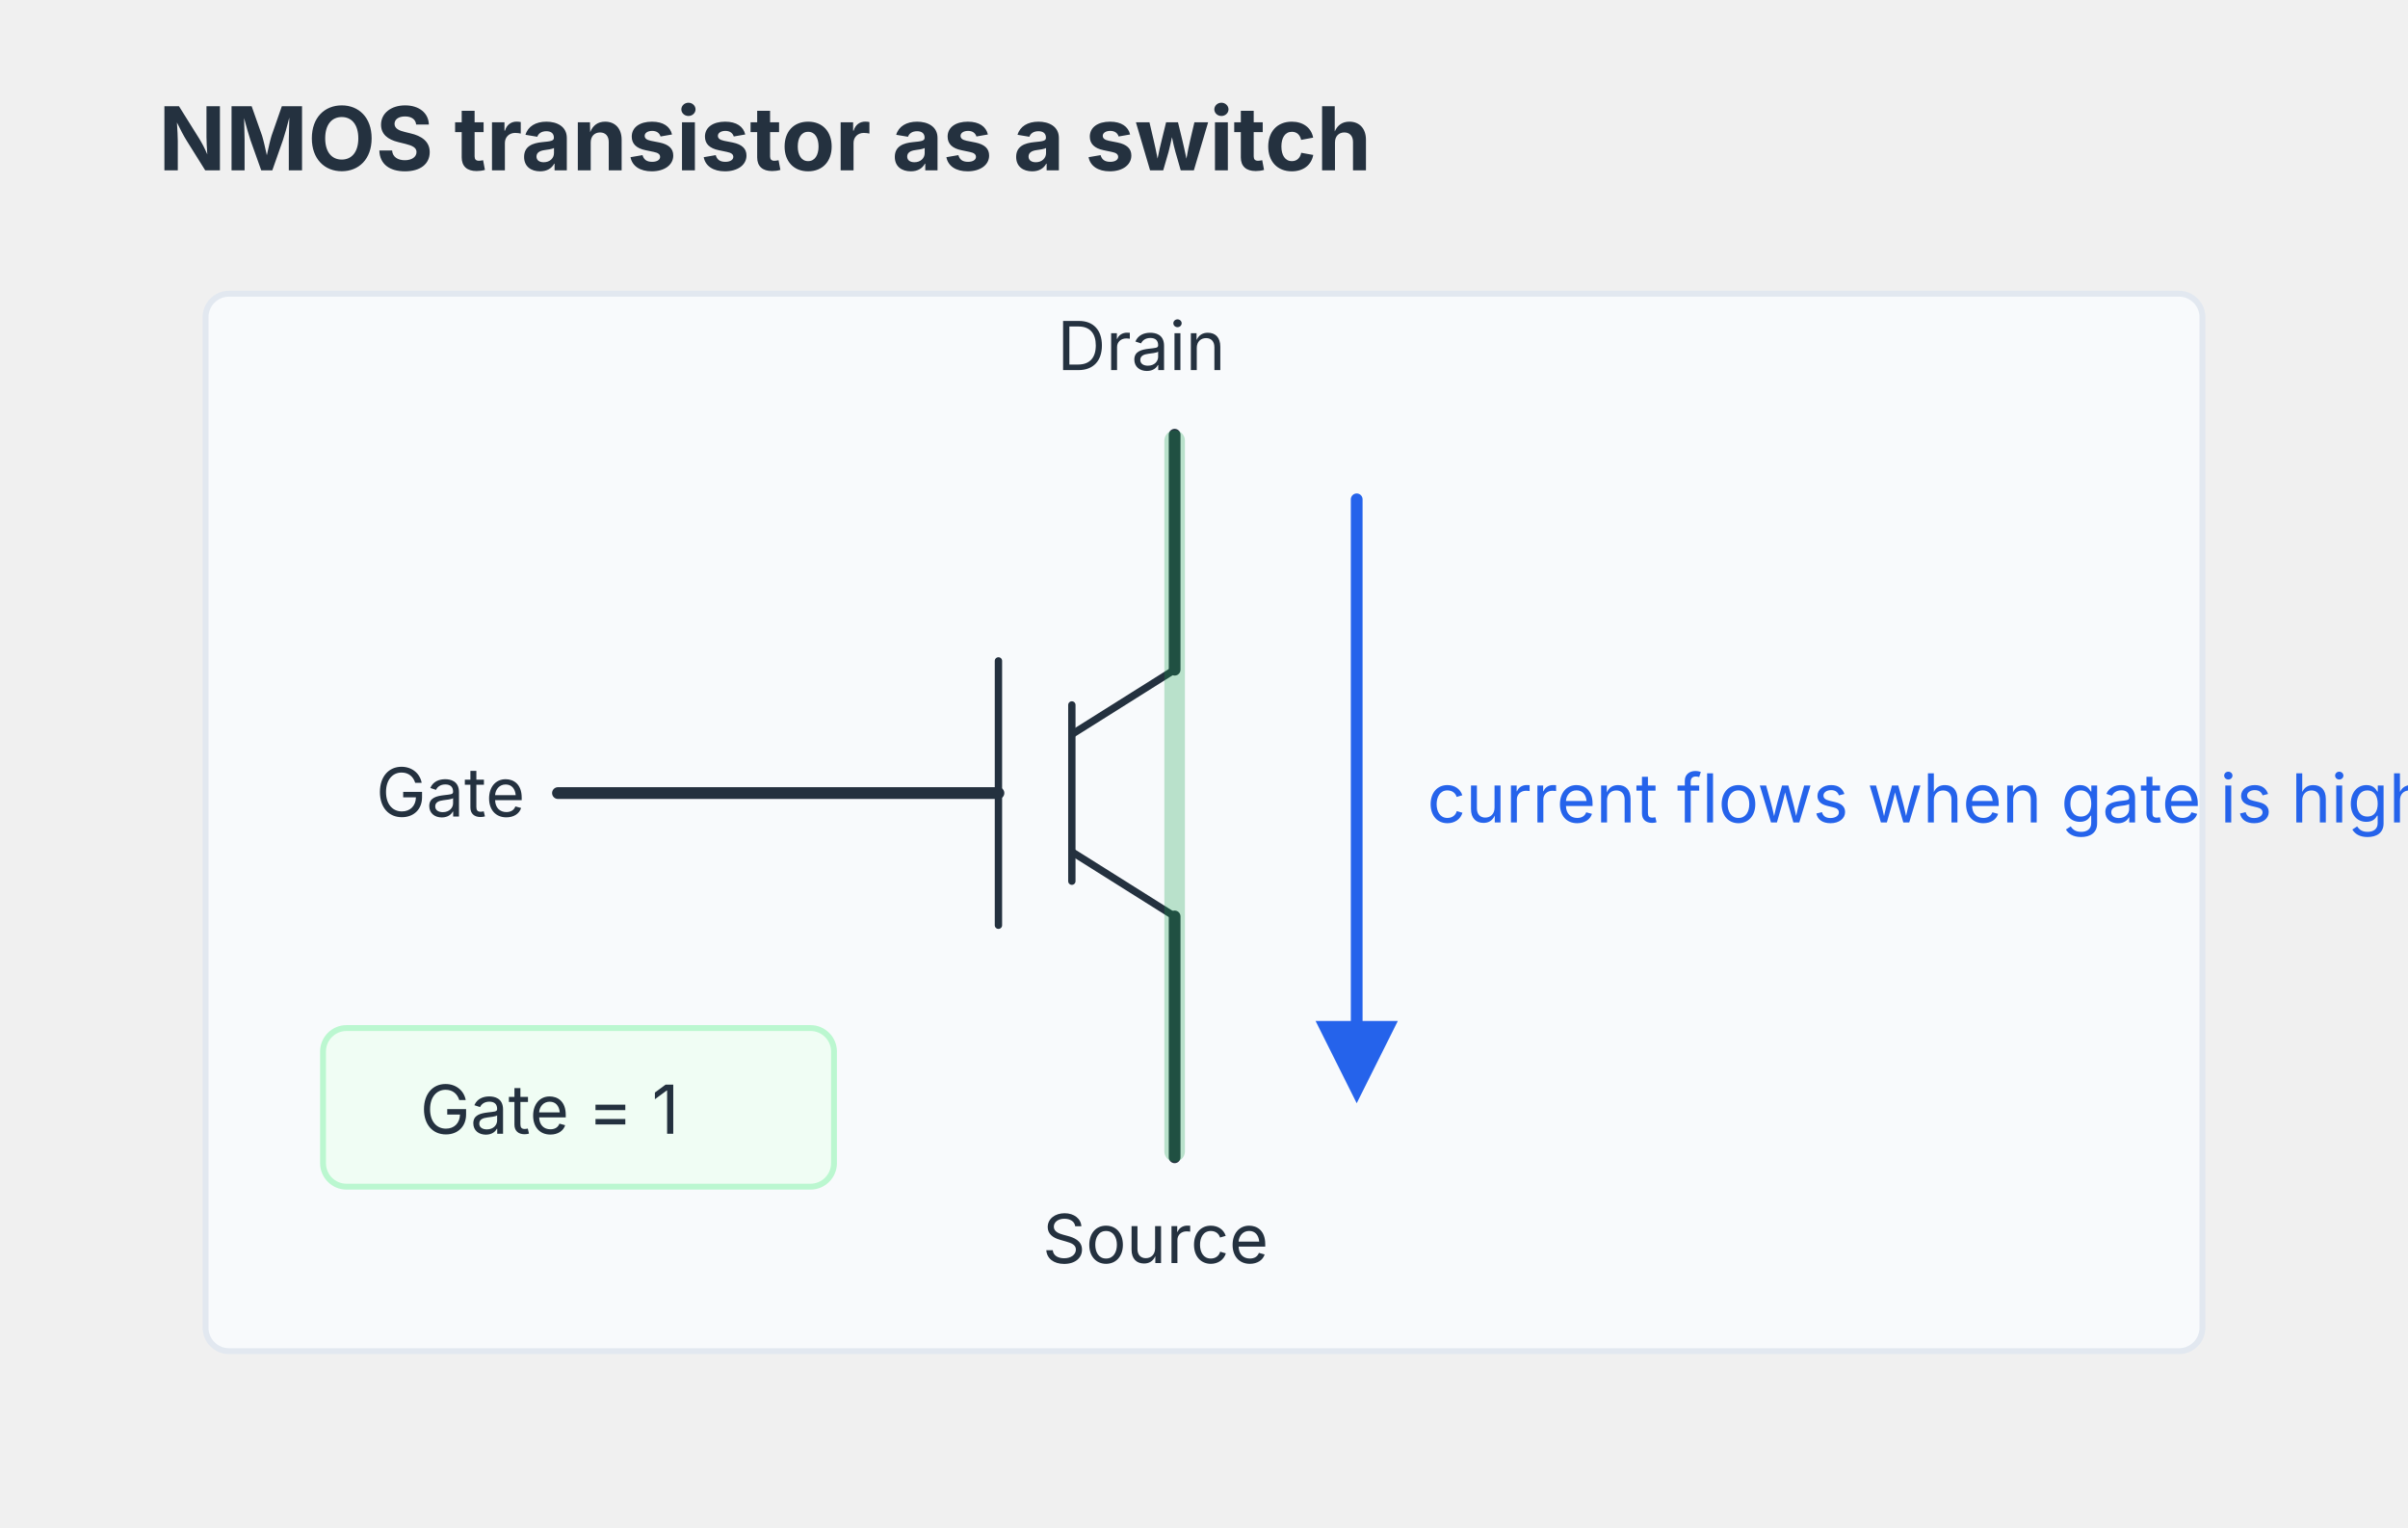
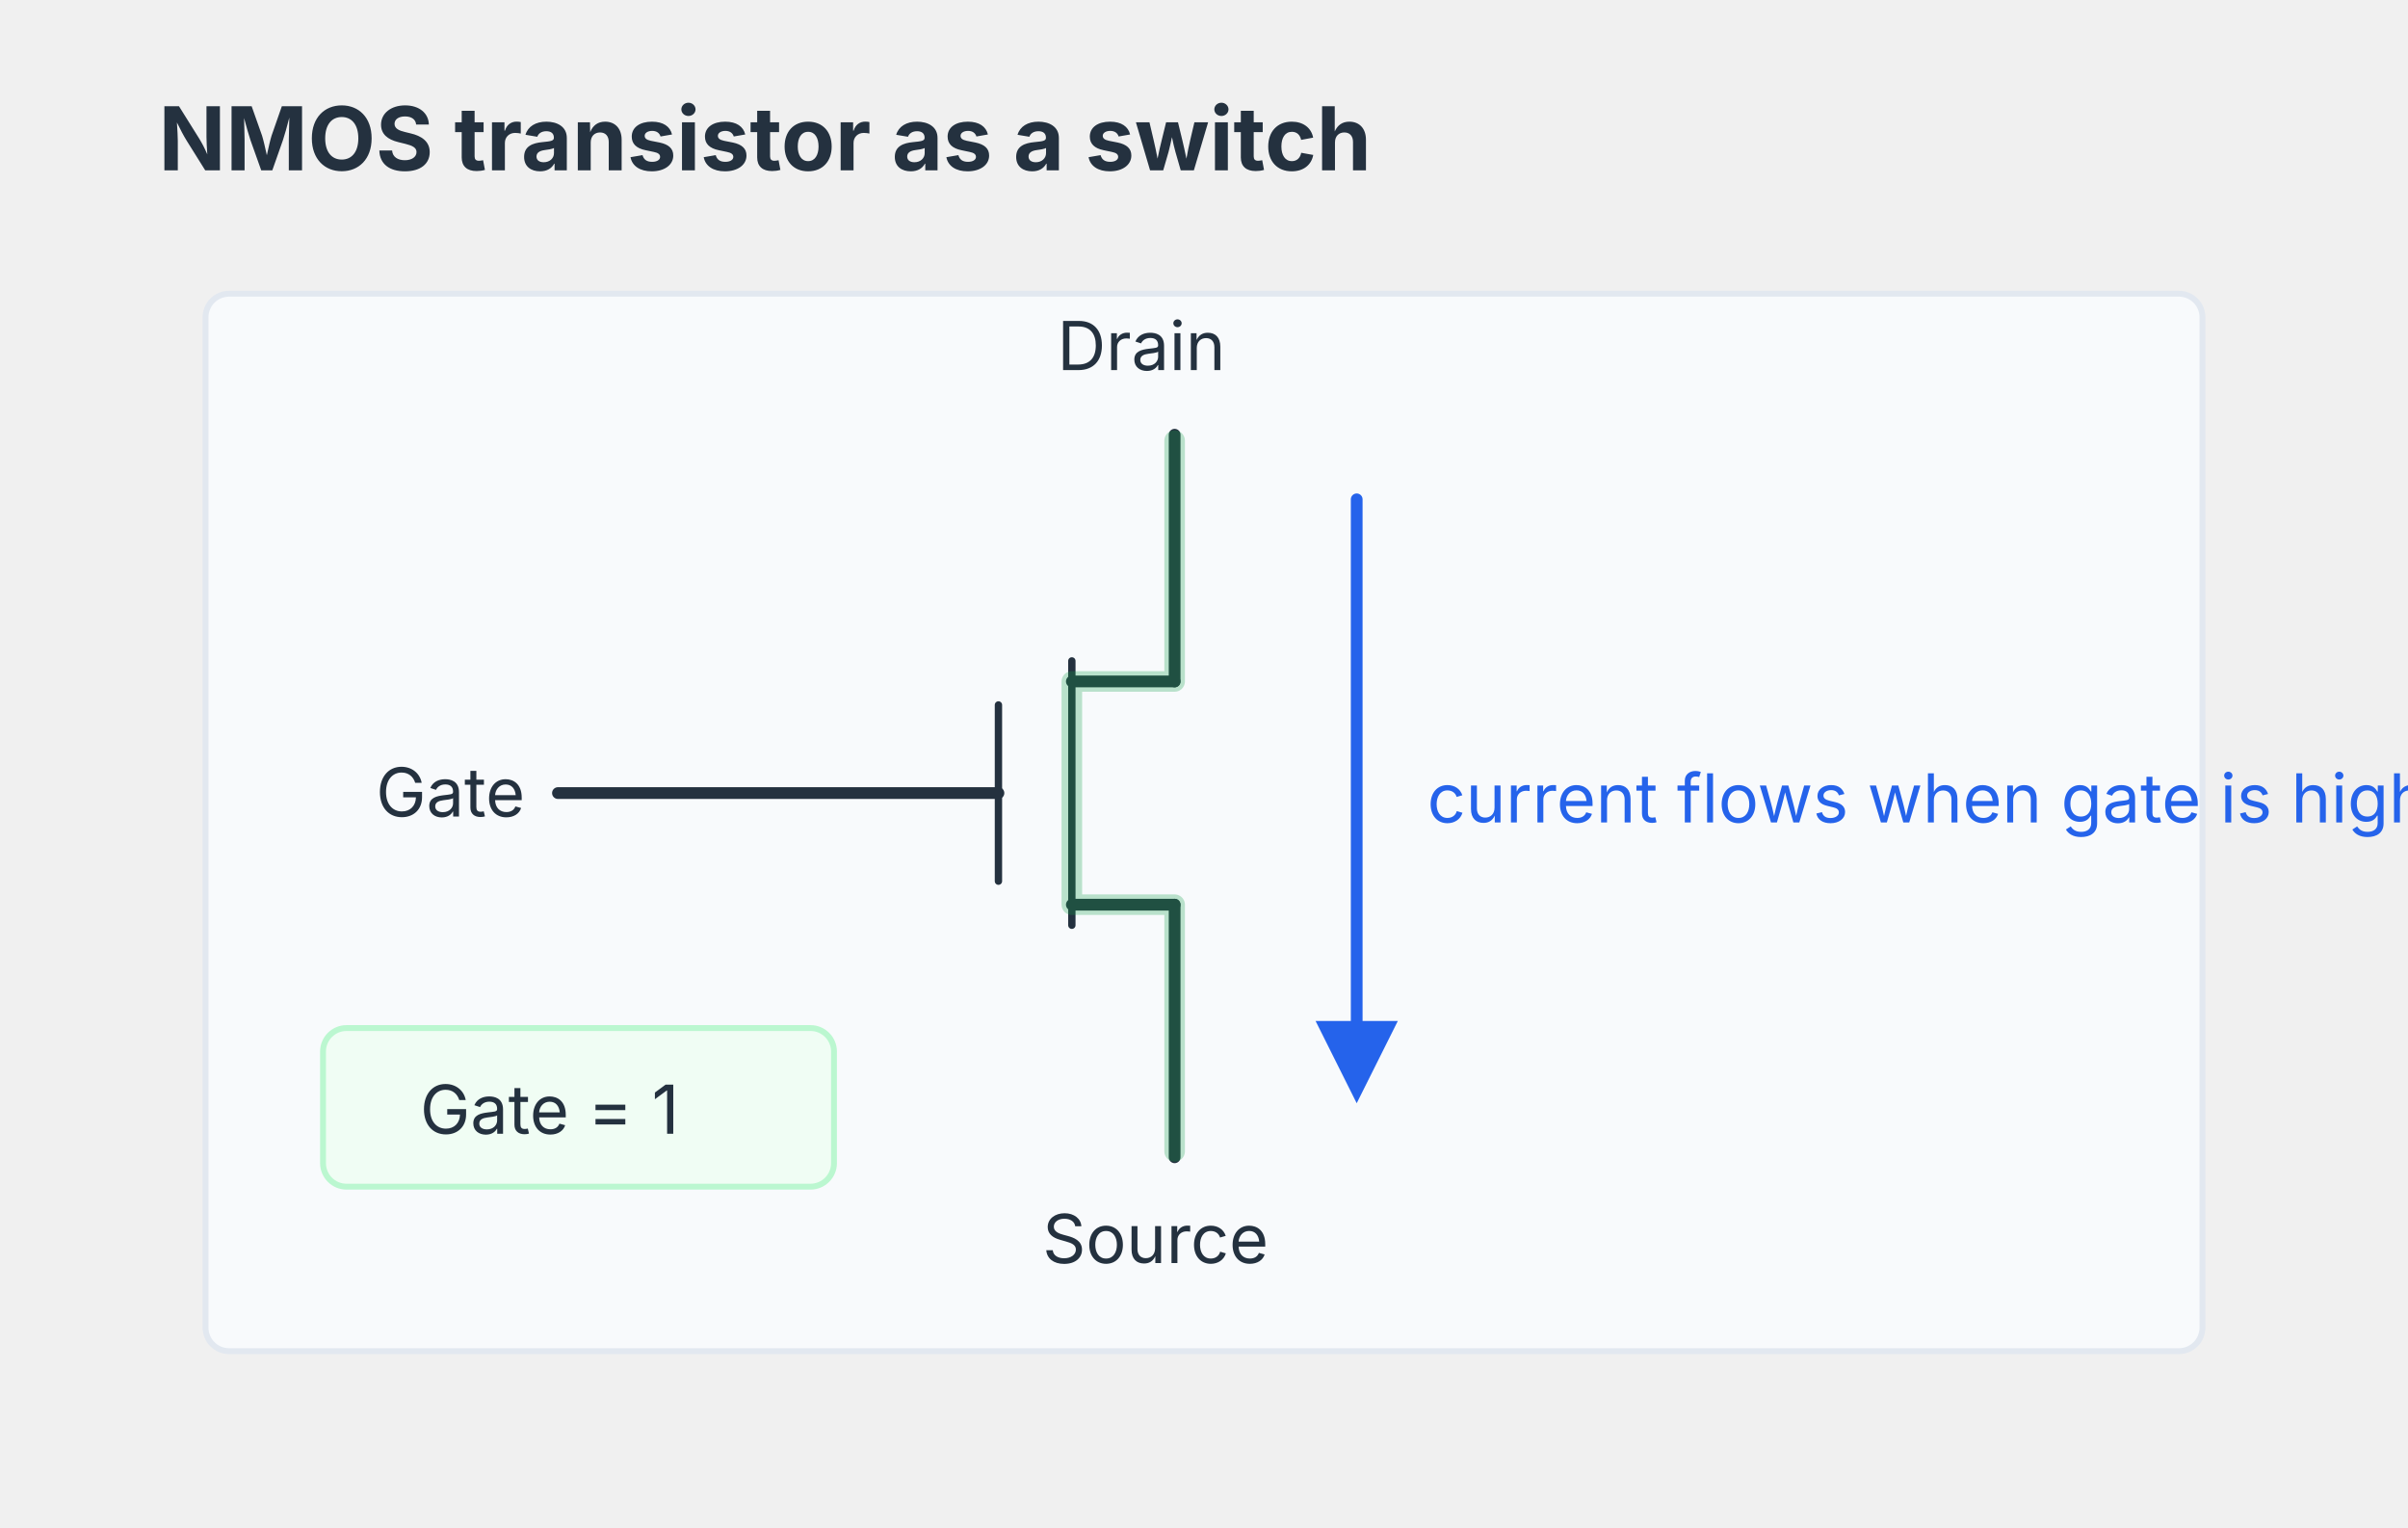
<svg xmlns="http://www.w3.org/2000/svg" viewBox="0 0 820 520" width="820" height="520">
  <style>
    svg { background: #fff; }
    .wire { fill: none; stroke: #24313f; stroke-width: 4; stroke-linecap: round; stroke-linejoin: round; }
    .thin { fill: none; stroke: #24313f; stroke-width: 2.5; stroke-linecap: round; stroke-linejoin: round; }
    .dash { fill: none; stroke: #64748b; stroke-width: 2.5; stroke-linecap: round; stroke-dasharray: 8 8; }
    .current { fill: none; stroke: #2563eb; stroke-width: 4; stroke-linecap: round; stroke-linejoin: round; marker-end: url(#arrow-blue); }
    .voltage { fill: none; stroke: #f97316; stroke-width: 3; stroke-linecap: round; stroke-linejoin: round; marker-end: url(#arrow-orange); }
    .path { fill: none; stroke: #16a34a; stroke-width: 7; stroke-linecap: round; stroke-linejoin: round; opacity: .28; }
    .break { fill: none; stroke: #dc2626; stroke-width: 4; stroke-linecap: round; }
    .label { font-family: Inter, Helvetica, Arial, sans-serif; font-size: 23px; fill: #24313f; }
    .small { font-family: Inter, Helvetica, Arial, sans-serif; font-size: 18px; fill: #64748b; }
    .tiny { font-family: Inter, Helvetica, Arial, sans-serif; font-size: 15px; fill: #64748b; }
    .title { font-family: Inter, Helvetica, Arial, sans-serif; font-size: 30px; font-weight: 700; fill: #24313f; }
    .eq { font-family: Inter, Helvetica, Arial, sans-serif; font-size: 42px; font-weight: 700; fill: #24313f; }
    .node { fill: #fff; stroke: #24313f; stroke-width: 3; }
    .box { fill: #f8fafc; stroke: #e2e8f0; stroke-width: 2; rx: 8; }
    .soft-blue { fill: #eff6ff; stroke: #bfdbfe; stroke-width: 2; rx: 8; }
    .soft-orange { fill: #fff7ed; stroke: #fed7aa; stroke-width: 2; rx: 8; }
    .soft-green { fill: #f0fdf4; stroke: #bbf7d0; stroke-width: 2; rx: 8; }
    .soft-red { fill: #fef2f2; stroke: #fecaca; stroke-width: 2; rx: 8; }
    .glow-dim { fill: #facc15; opacity: .18; }
    .glow-med { fill: #facc15; opacity: .34; }
    .glow-bright { fill: #facc15; opacity: .55; }
  </style>
  <defs>
    <marker id="arrow-blue" viewBox="0 0 10 10" refX="8" refY="5" markerWidth="7" markerHeight="7" orient="auto-start-reverse">
      <path d="M 0 0 L 10 5 L 0 10 z" fill="#2563eb" />
    </marker>
    <marker id="arrow-orange" viewBox="0 0 10 10" refX="8" refY="5" markerWidth="7" markerHeight="7" orient="auto-start-reverse">
      <path d="M 0 0 L 10 5 L 0 10 z" fill="#f97316" />
    </marker>
    <marker id="arrow-dark" viewBox="0 0 10 10" refX="8" refY="5" markerWidth="7" markerHeight="7" orient="auto-start-reverse">
      <path d="M 0 0 L 10 5 L 0 10 z" fill="#24313f" />
    </marker>
  </defs>
  <text class="title" x="54" y="58">NMOS transistor as a switch</text>
  <rect class="box" x="70" y="100" width="680" height="360" />
  <text class="label" x="360" y="126">Drain</text>
-   <line class="wire" x1="400" y1="148" x2="400" y2="228" />
-   <line class="wire" x1="400" y1="312" x2="400" y2="394" />
+   <line class="wire" x1="400" y1="148" x2="400" y2="232" />
+   <line class="wire" x1="400" y1="308" x2="400" y2="394" />
  <text class="label" x="355" y="430">Source</text>
-   <line class="thin" x1="340" y1="225" x2="340" y2="315" />
-   <line class="thin" x1="365" y1="240" x2="365" y2="300" />
-   <line class="thin" x1="400" y1="228" x2="365" y2="250" />
-   <line class="thin" x1="400" y1="312" x2="365" y2="290" />
+   <line class="thin" x1="340" y1="240" x2="340" y2="300" />
+   <line class="thin" x1="365" y1="225" x2="365" y2="315" />
+   <line class="wire" x1="400" y1="232" x2="365" y2="232" />
+   <line class="wire" x1="365" y1="308" x2="400" y2="308" />
  <line class="wire" x1="190" y1="270" x2="340" y2="270" />
  <text class="label" x="128" y="278">Gate</text>
-   <path class="path" d="M 400 150 L 400 392" />
+   <path class="path" d="M 400 150 L 400 232 L 365 232 L 365 308 L 400 308 L 400 392" />
  <path class="current" d="M 462 170 L 462 370" />
  <text class="label" x="486" y="280" style="fill: #2563eb">current flows when gate is high</text>
  <rect class="soft-green" x="110" y="350" width="174" height="54" />
  <text class="label" x="143" y="386">Gate = 1</text>
</svg>
